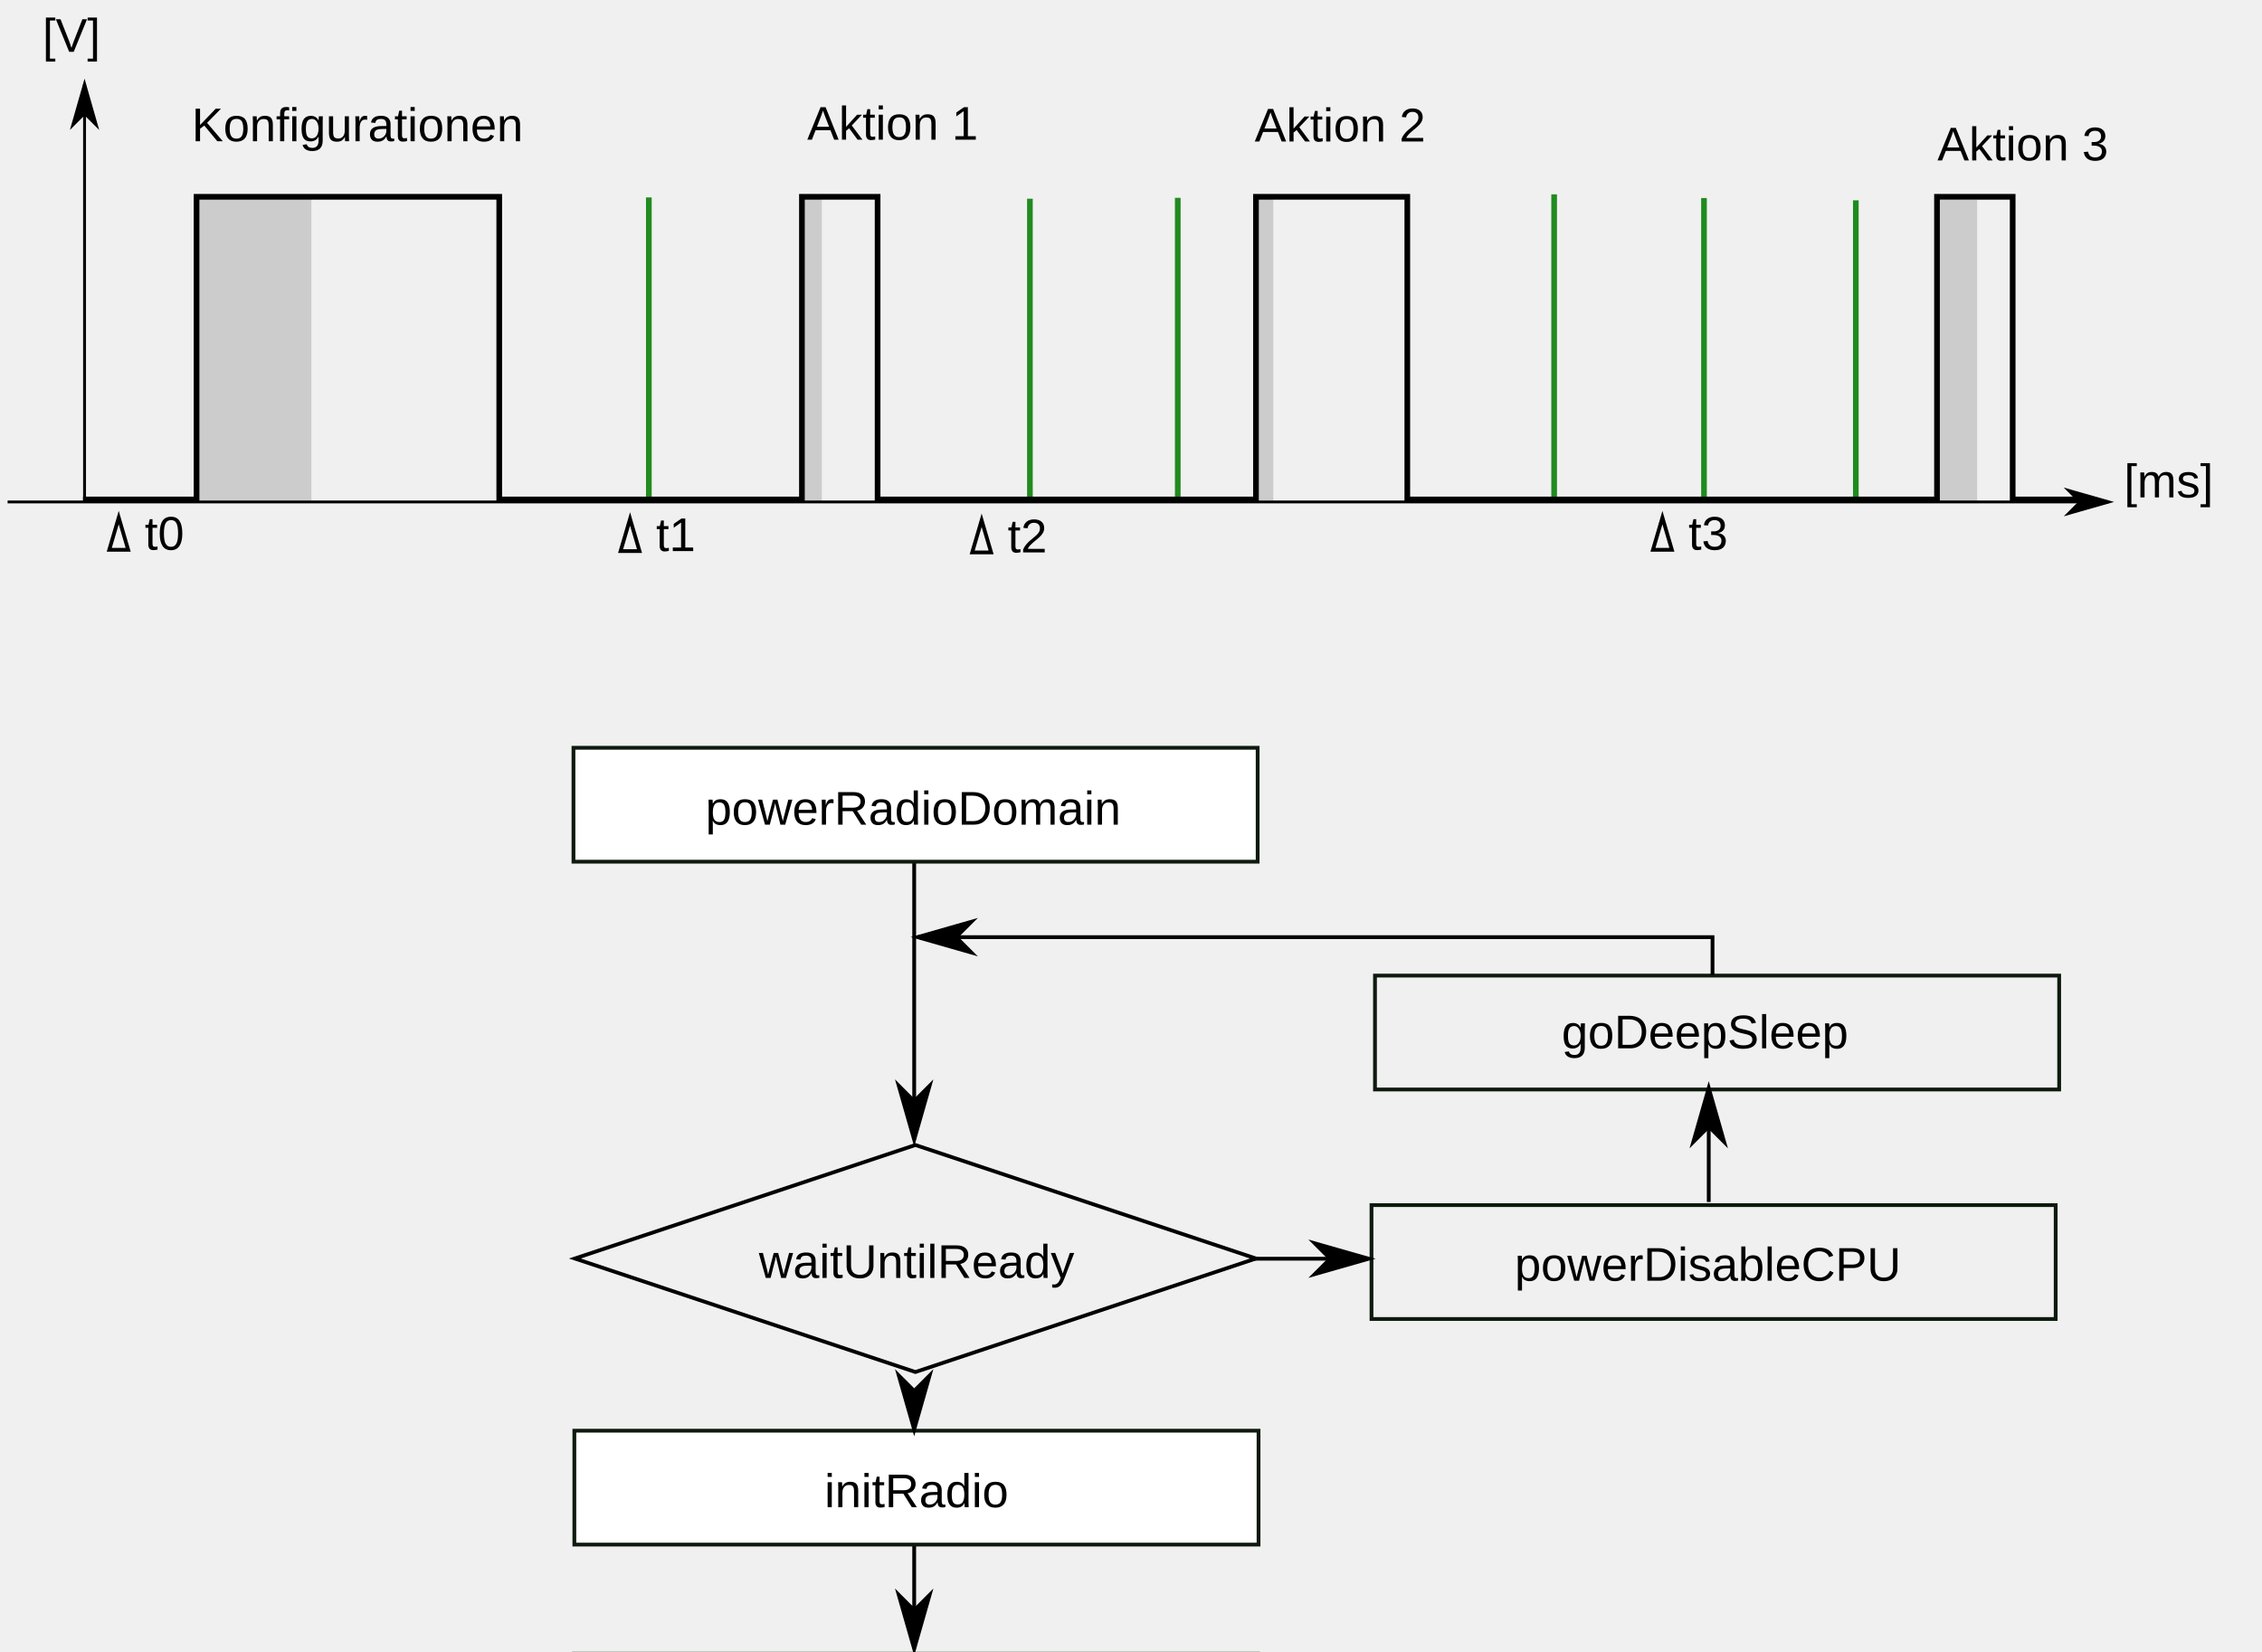
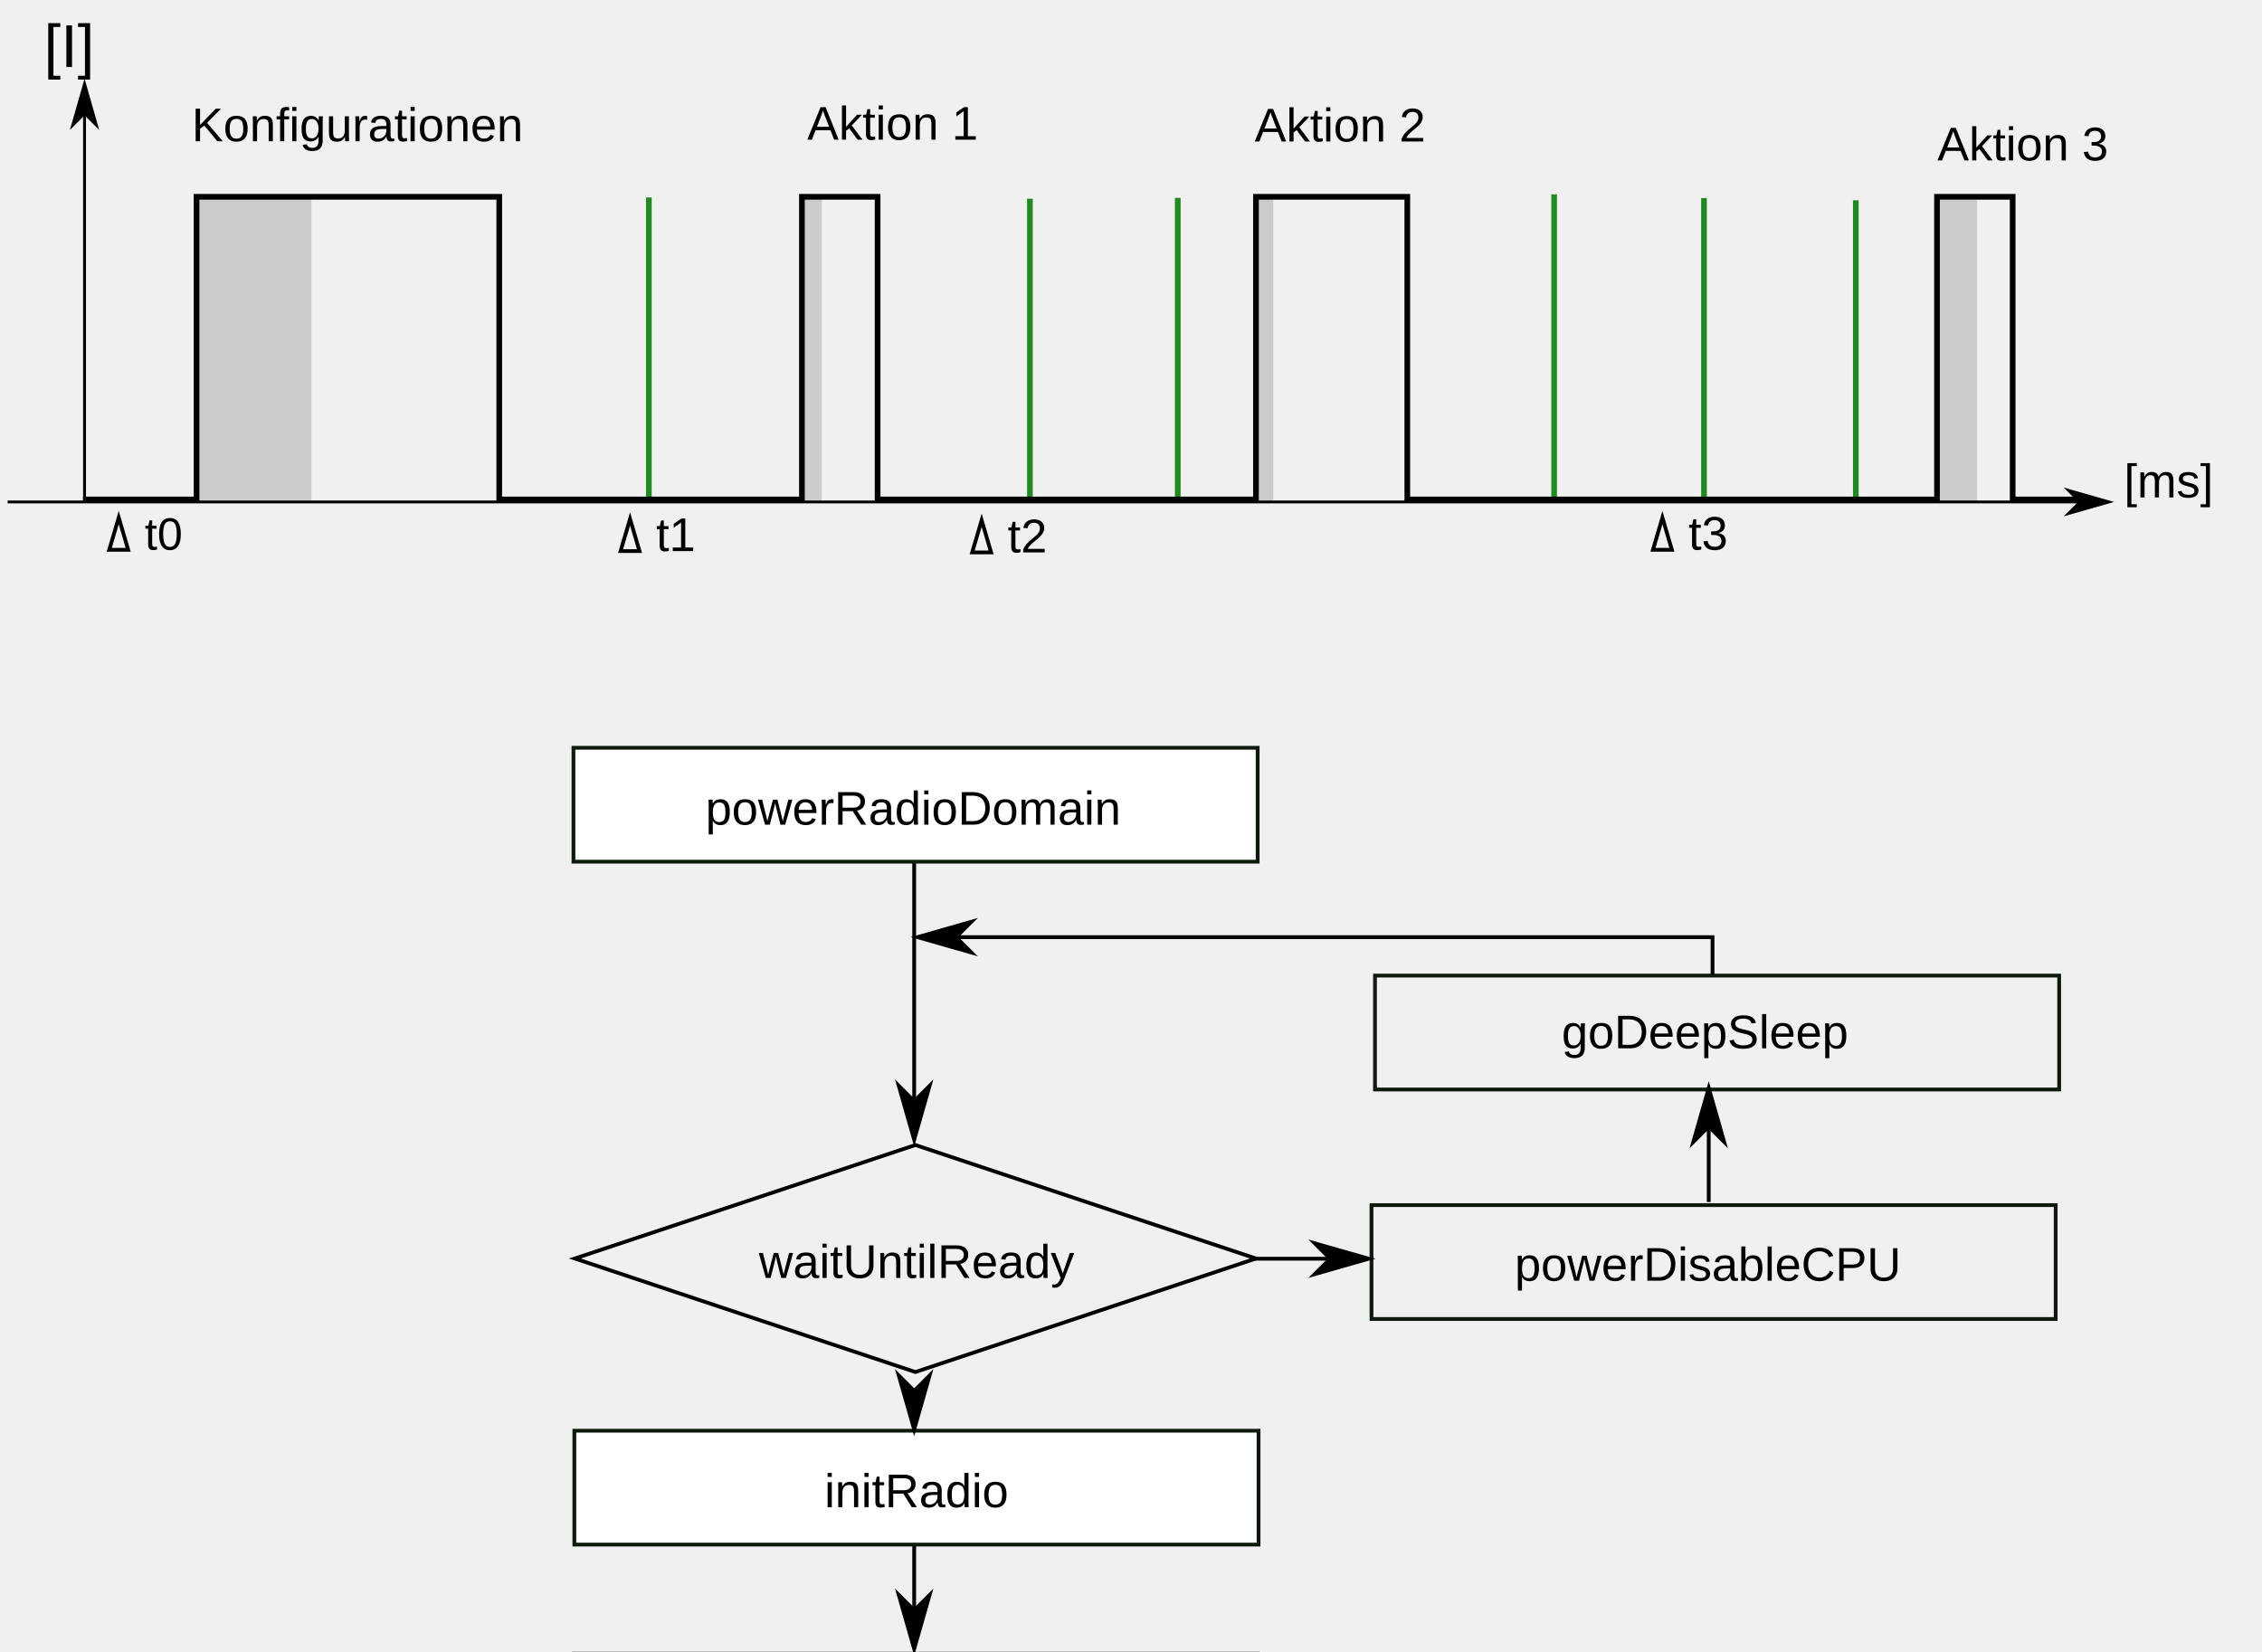
<svg xmlns="http://www.w3.org/2000/svg" width="337.451mm" height="246.466mm" viewBox="0 0 1195.694 873.304" id="svg2" version="1.1">
  <defs id="defs4">
    <marker style="overflow:visible" id="marker10382" refX="0" refY="0" orient="auto">
      <path transform="matrix(-0.8,0,0,-0.8,-10,0)" style="fill:#000000;fill-opacity:1;fill-rule:evenodd;stroke:#000000;stroke-width:1pt;stroke-opacity:1" d="M 0,0 5,-5 -12.5,0 5,5 0,0 Z" id="path10384" />
    </marker>
    <marker orient="auto" refY="0" refX="0" id="marker10250" style="overflow:visible">
      <path id="path10252" d="M 0,0 5,-5 -12.5,0 5,5 0,0 Z" style="fill:#000000;fill-opacity:1;fill-rule:evenodd;stroke:#000000;stroke-width:1pt;stroke-opacity:1" transform="matrix(-0.8,0,0,-0.8,-10,0)" />
    </marker>
    <marker style="overflow:visible" id="marker10124" refX="0" refY="0" orient="auto">
      <path transform="matrix(-0.8,0,0,-0.8,-10,0)" style="fill:#000000;fill-opacity:1;fill-rule:evenodd;stroke:#000000;stroke-width:1pt;stroke-opacity:1" d="M 0,0 5,-5 -12.5,0 5,5 0,0 Z" id="path10126" />
    </marker>
    <marker orient="auto" refY="0" refX="0" id="marker9968" style="overflow:visible">
      <path id="path9970" d="M 0,0 5,-5 -12.5,0 5,5 0,0 Z" style="fill:#000000;fill-opacity:1;fill-rule:evenodd;stroke:#000000;stroke-width:1pt;stroke-opacity:1" transform="matrix(-0.8,0,0,-0.8,-10,0)" />
    </marker>
    <marker style="overflow:visible" id="marker9854" refX="0" refY="0" orient="auto">
      <path transform="matrix(-0.8,0,0,-0.8,-10,0)" style="fill:#000000;fill-opacity:1;fill-rule:evenodd;stroke:#000000;stroke-width:1pt;stroke-opacity:1" d="M 0,0 5,-5 -12.5,0 5,5 0,0 Z" id="path9856" />
    </marker>
    <marker orient="auto" refY="0" refX="0" id="marker8495" style="overflow:visible">
      <path id="path8497" d="M 0,0 5,-5 -12.5,0 5,5 0,0 Z" style="fill:#000000;fill-opacity:1;fill-rule:evenodd;stroke:#000000;stroke-width:1pt;stroke-opacity:1" transform="matrix(-0.8,0,0,-0.8,-10,0)" />
    </marker>
    <marker style="overflow:visible" id="marker5030" refX="0" refY="0" orient="auto">
      <path transform="matrix(-0.8,0,0,-0.8,-10,0)" style="fill:#000000;fill-opacity:1;fill-rule:evenodd;stroke:#000000;stroke-width:1pt;stroke-opacity:1" d="M 0,0 5,-5 -12.5,0 5,5 0,0 Z" id="path5032" />
    </marker>
    <marker style="overflow:visible" id="marker4844" refX="0" refY="0" orient="auto">
      <path transform="matrix(0.8,0,0,0.8,10,0)" style="fill:#000000;fill-opacity:1;fill-rule:evenodd;stroke:#000000;stroke-width:1pt;stroke-opacity:1" d="M 0,0 5,-5 -12.5,0 5,5 0,0 Z" id="path4846" />
    </marker>
    <marker orient="auto" refY="0" refX="0" id="marker4474-4" style="overflow:visible">
      <path id="path4476-2" d="M 0,0 5,-5 -12.5,0 5,5 0,0 Z" style="fill:#000000;fill-opacity:1;fill-rule:evenodd;stroke:#000000;stroke-width:1pt;stroke-opacity:1" transform="matrix(-0.8,0,0,-0.8,-10,0)" />
    </marker>
    <marker orient="auto" refY="0" refX="0" id="marker4474-4-0" style="overflow:visible">
      <path id="path4476-2-0" d="M 0,0 5,-5 -12.5,0 5,5 0,0 Z" style="fill:#000000;fill-opacity:1;fill-rule:evenodd;stroke:#000000;stroke-width:1pt;stroke-opacity:1" transform="matrix(-0.8,0,0,-0.8,-10,0)" />
    </marker>
    <marker orient="auto" refY="0" refX="0" id="marker4474-4-0-0" style="overflow:visible">
      <path id="path4476-2-0-4" d="M 0,0 5,-5 -12.5,0 5,5 0,0 Z" style="fill:#000000;fill-opacity:1;fill-rule:evenodd;stroke:#000000;stroke-width:1pt;stroke-opacity:1" transform="matrix(-0.8,0,0,-0.8,-10,0)" />
    </marker>
    <marker orient="auto" refY="0" refX="0" id="marker4474-4-0-1" style="overflow:visible">
      <path id="path4476-2-0-1" d="M 0,0 5,-5 -12.5,0 5,5 0,0 Z" style="fill:#000000;fill-opacity:1;fill-rule:evenodd;stroke:#000000;stroke-width:1pt;stroke-opacity:1" transform="matrix(-0.8,0,0,-0.8,-10,0)" />
    </marker>
    <marker orient="auto" refY="0" refX="0" id="marker4474-4-0-1-6" style="overflow:visible">
      <path id="path4476-2-0-1-8" d="M 0,0 5,-5 -12.5,0 5,5 0,0 Z" style="fill:#000000;fill-opacity:1;fill-rule:evenodd;stroke:#000000;stroke-width:1pt;stroke-opacity:1" transform="matrix(-0.8,0,0,-0.8,-10,0)" />
    </marker>
    <marker orient="auto" refY="0" refX="0" id="marker4474-4-0-1-6-2" style="overflow:visible">
      <path id="path4476-2-0-1-8-5" d="M 0,0 5,-5 -12.5,0 5,5 0,0 Z" style="fill:#000000;fill-opacity:1;fill-rule:evenodd;stroke:#000000;stroke-width:1pt;stroke-opacity:1" transform="matrix(-0.8,0,0,-0.8,-10,0)" />
    </marker>
    <marker orient="auto" refY="0" refX="0" id="marker4474-4-0-1-6-2-1" style="overflow:visible">
      <path id="path4476-2-0-1-8-5-3" d="M 0,0 5,-5 -12.5,0 5,5 0,0 Z" style="fill:#000000;fill-opacity:1;fill-rule:evenodd;stroke:#000000;stroke-width:1pt;stroke-opacity:1" transform="matrix(-0.8,0,0,-0.8,-10,0)" />
    </marker>
    <marker style="overflow:visible" id="marker5100-2-2-2-8-4" refX="0" refY="0" orient="auto">
      <path transform="matrix(-0.8,0,0,-0.8,-10,0)" style="fill:#000000;fill-opacity:1;fill-rule:evenodd;stroke:#000000;stroke-width:1pt;stroke-opacity:1" d="M 0,0 5,-5 -12.5,0 5,5 0,0 Z" id="path5102-4-6-2-7-0" />
    </marker>
    <marker style="overflow:visible" id="marker9854-8" refX="0" refY="0" orient="auto">
      <path transform="matrix(-0.8,0,0,-0.8,-10,0)" style="fill:#000000;fill-opacity:1;fill-rule:evenodd;stroke:#000000;stroke-width:1pt;stroke-opacity:1" d="M 0,0 5,-5 -12.5,0 5,5 0,0 Z" id="path9856-3" />
    </marker>
    <marker style="overflow:visible" id="marker10124-7" refX="0" refY="0" orient="auto">
      <path transform="matrix(-0.8,0,0,-0.8,-10,0)" style="fill:#000000;fill-opacity:1;fill-rule:evenodd;stroke:#000000;stroke-width:1pt;stroke-opacity:1" d="M 0,0 5,-5 -12.5,0 5,5 0,0 Z" id="path10126-3" />
    </marker>
    <marker orient="auto" refY="0" refX="0" id="marker10250-6" style="overflow:visible">
      <path id="path10252-1" d="M 0,0 5,-5 -12.5,0 5,5 0,0 Z" style="fill:#000000;fill-opacity:1;fill-rule:evenodd;stroke:#000000;stroke-width:1pt;stroke-opacity:1" transform="matrix(-0.8,0,0,-0.8,-10,0)" />
    </marker>
    <marker orient="auto" refY="0" refX="0" id="marker8495-3" style="overflow:visible">
      <path id="path8497-0" d="M 0,0 5,-5 -12.5,0 5,5 0,0 Z" style="fill:#000000;fill-opacity:1;fill-rule:evenodd;stroke:#000000;stroke-width:1pt;stroke-opacity:1" transform="matrix(-0.8,0,0,-0.8,-10,0)" />
    </marker>
    <marker orient="auto" refY="0" refX="0" id="marker10250-6-6" style="overflow:visible">
      <path id="path10252-1-5" d="M 0,0 5,-5 -12.5,0 5,5 0,0 Z" style="fill:#000000;fill-opacity:1;fill-rule:evenodd;stroke:#000000;stroke-width:1pt;stroke-opacity:1" transform="matrix(-0.8,0,0,-0.8,-10,0)" />
    </marker>
    <marker style="overflow:visible" id="marker10124-7-5" refX="0" refY="0" orient="auto">
      <path transform="matrix(-0.8,0,0,-0.8,-10,0)" style="fill:#000000;fill-opacity:1;fill-rule:evenodd;stroke:#000000;stroke-width:1pt;stroke-opacity:1" d="M 0,0 5,-5 -12.5,0 5,5 0,0 Z" id="path10126-3-8" />
    </marker>
    <marker style="overflow:visible" id="marker9854-8-1" refX="0" refY="0" orient="auto">
      <path transform="matrix(-0.8,0,0,-0.8,-10,0)" style="fill:#000000;fill-opacity:1;fill-rule:evenodd;stroke:#000000;stroke-width:1pt;stroke-opacity:1" d="M 0,0 5,-5 -12.5,0 5,5 0,0 Z" id="path9856-3-1" />
    </marker>
    <marker orient="auto" refY="0" refX="0" id="marker8495-3-8" style="overflow:visible">
      <path id="path8497-0-6" d="M 0,0 5,-5 -12.5,0 5,5 0,0 Z" style="fill:#000000;fill-opacity:1;fill-rule:evenodd;stroke:#000000;stroke-width:1pt;stroke-opacity:1" transform="matrix(-0.8,0,0,-0.8,-10,0)" />
    </marker>
    <marker orient="auto" refY="0" refX="0" id="marker9968-3" style="overflow:visible">
      <path id="path9970-7" d="M 0,0 5,-5 -12.5,0 5,5 0,0 Z" style="fill:#000000;fill-opacity:1;fill-rule:evenodd;stroke:#000000;stroke-width:1pt;stroke-opacity:1" transform="matrix(-0.8,0,0,-0.8,-10,0)" />
    </marker>
    <marker orient="auto" refY="0" refX="0" id="marker9968-3-8" style="overflow:visible">
      <path id="path9970-7-7" d="M 0,0 5,-5 -12.5,0 5,5 0,0 Z" style="fill:#000000;fill-opacity:1;fill-rule:evenodd;stroke:#000000;stroke-width:1pt;stroke-opacity:1" transform="matrix(-0.8,0,0,-0.8,-10,0)" />
    </marker>
  </defs>
  <g id="layer1" transform="translate(43.23887,-336.939)">
    <path style="fill:none;fill-rule:evenodd;stroke:#000000;stroke-width:2;stroke-linecap:butt;stroke-linejoin:miter;stroke-miterlimit:4;stroke-dasharray:none;stroke-opacity:1;marker-end:url(#marker8495-3)" d="m 441.212,1617.038 0,160" id="path9790-8" />
    <path style="fill:none;fill-rule:evenodd;stroke:#000000;stroke-width:2;stroke-linecap:butt;stroke-linejoin:miter;stroke-miterlimit:4;stroke-dasharray:none;stroke-opacity:1;marker-end:url(#marker8495-3-8)" d="m 440,1259.046 0,160" id="path9790-8-7" />
    <path style="fill:none;fill-rule:evenodd;stroke:#000000;stroke-width:2;stroke-linecap:butt;stroke-linejoin:miter;stroke-miterlimit:4;stroke-dasharray:none;stroke-opacity:1;marker-end:url(#marker10382)" d="m 440,1148.362 0,60" id="path10374" />
    <rect style="fill:#ffffff;fill-opacity:1;stroke:#0e1a0e;stroke-width:2;stroke-linecap:butt;stroke-miterlimit:4;stroke-dasharray:none;stroke-dashoffset:0;stroke-opacity:1" id="rect8314-9" width="361.659" height="60.211" x="260.365" y="1093.281" />
    <path style="fill:none;fill-rule:evenodd;stroke:#000000;stroke-width:2;stroke-linecap:butt;stroke-linejoin:miter;stroke-miterlimit:4;stroke-dasharray:none;stroke-opacity:1;marker-end:url(#marker8495)" d="m 440,779.204 0,160" id="path9790" />
    <rect style="fill:#ffffff;fill-opacity:1;stroke:#0e1a0e;stroke-width:2;stroke-linecap:butt;stroke-miterlimit:4;stroke-dasharray:none;stroke-dashoffset:0;stroke-opacity:1" id="rect8314" width="361.659" height="60.211" x="259.894" y="732.257" />
    <path style="fill:none;fill-rule:evenodd;stroke:#138513;stroke-width:3;stroke-linecap:butt;stroke-linejoin:miter;stroke-miterlimit:4;stroke-dasharray:none;stroke-opacity:0.945" d="m 937.752,442.836 0,160" id="path8149-6-9-5-7-7" />
    <path style="fill:none;fill-rule:evenodd;stroke:#148513;stroke-width:3;stroke-linecap:butt;stroke-linejoin:miter;stroke-miterlimit:4;stroke-dasharray:none;stroke-opacity:0.945" d="m 857.488,441.626 0,160" id="path8149-6-9-5-7" />
    <path style="fill:none;fill-rule:evenodd;stroke:#158513;stroke-width:3;stroke-linecap:butt;stroke-linejoin:miter;stroke-miterlimit:4;stroke-dasharray:none;stroke-opacity:0.945" d="m 778.278,439.678 0,160" id="path8149-6-9-5" />
    <path style="fill:#338000;fill-rule:evenodd;stroke:#168513;stroke-width:3;stroke-linecap:butt;stroke-linejoin:miter;stroke-miterlimit:4;stroke-dasharray:none;stroke-opacity:0.945" d="m 299.737,441.308 0,160" id="path8149" />
    <path style="fill:none;fill-rule:evenodd;stroke:#168513;stroke-width:3;stroke-linecap:butt;stroke-linejoin:miter;stroke-miterlimit:4;stroke-dasharray:none;stroke-opacity:0.945" d="m 579.331,441.52 0,160" id="path8149-6-9" />
    <path style="fill:none;fill-rule:evenodd;stroke:#178513;stroke-width:3;stroke-linecap:butt;stroke-linejoin:miter;stroke-miterlimit:4;stroke-dasharray:none;stroke-opacity:0.945" d="m 501.177,441.989 0,160" id="path8149-6" />
    <rect style="fill:#cccccc;fill-opacity:1;stroke:none;stroke-width:2;stroke-linecap:butt;stroke-miterlimit:4;stroke-dasharray:none;stroke-dashoffset:0;stroke-opacity:1" id="rect7237-9-0-3" width="19.766" height="160" x="982.119" y="442.597" />
    <rect style="fill:#cccccc;fill-opacity:1;stroke:none;stroke-width:2;stroke-linecap:butt;stroke-miterlimit:4;stroke-dasharray:none;stroke-dashoffset:0;stroke-opacity:1" id="rect7237-9-0" width="9.531" height="160" x="620.287" y="441.447" />
    <rect style="fill:#cccccc;fill-opacity:1;stroke:none;stroke-width:2;stroke-linecap:butt;stroke-miterlimit:4;stroke-dasharray:none;stroke-dashoffset:0;stroke-opacity:1" id="rect7237-9" width="9.531" height="160.329" x="381.642" y="441.447" />
    <rect style="fill:#cccccc;fill-opacity:1;stroke:none;stroke-width:2;stroke-linecap:butt;stroke-miterlimit:4;stroke-dasharray:none;stroke-dashoffset:0;stroke-opacity:1" id="rect7237" width="60.703" height="160.576" x="60.66" y="440.978" />
    <path style="fill:none;fill-rule:evenodd;stroke:#000000;stroke-width:1px;stroke-linecap:butt;stroke-linejoin:miter;stroke-opacity:1" d="m 1280,2072.362 20,0" id="path5001" />
    <path style="fill:none;fill-rule:evenodd;stroke:#000000;stroke-width:1.5;stroke-linecap:butt;stroke-linejoin:miter;stroke-miterlimit:4;stroke-dasharray:none;stroke-opacity:1;marker-end:url(#marker4474-4-0-1-6-2)" d="m -39.211,602.292 1110.578,0" id="path4404-34-7-2-8" />
-     <text xml:space="preserve" style="font-style:normal;font-variant:normal;font-weight:normal;font-stretch:normal;font-size:30px;line-height:125%;font-family:Arial;-inkscape-font-specification:Arial;letter-spacing:0px;word-spacing:0px;fill:#000000;fill-opacity:1;stroke:none;stroke-width:1px;stroke-linecap:butt;stroke-linejoin:miter;stroke-opacity:1" x="-20.751" y="364.311" id="text4514-6-7-2-5-2">
-       <tspan id="tspan4516-0-6-9-5-1" x="-20.751" y="364.311" style="font-size:25px">[V]</tspan>
-     </text>
    <text xml:space="preserve" style="font-style:normal;font-variant:normal;font-weight:normal;font-stretch:normal;font-size:30px;line-height:125%;font-family:Arial;-inkscape-font-specification:Arial;letter-spacing:0px;word-spacing:0px;fill:#000000;fill-opacity:1;stroke:none;stroke-width:1px;stroke-linecap:butt;stroke-linejoin:miter;stroke-opacity:1" x="1079.512" y="599.897" id="text4518-8-2-7-0-9">
      <tspan id="tspan4520-5-1-55-7-1" x="1079.512" y="599.897" style="font-size:25px">[ms]</tspan>
    </text>
    <path style="fill:none;fill-rule:evenodd;stroke:#000000;stroke-width:3;stroke-linecap:butt;stroke-linejoin:miter;stroke-miterlimit:4;stroke-dasharray:none;stroke-opacity:1" d="m 0.66,600.978 60,0 0,-160 160,0 0,160 160,0 0,-160 40,0 0,160 200,0 0,-160 80,0 0,160 280,0 0,-160 40,0 0,160 40,0" id="path7153" />
    <text xml:space="preserve" style="font-style:normal;font-variant:normal;font-weight:normal;font-stretch:normal;font-size:25px;line-height:125%;font-family:Arial;-inkscape-font-specification:Arial;letter-spacing:0px;word-spacing:0px;fill:#000000;fill-opacity:1;stroke:none;stroke-width:1px;stroke-linecap:butt;stroke-linejoin:miter;stroke-opacity:1" x="58.132" y="411.606" id="text7155">
      <tspan id="tspan7157" x="58.132" y="411.606">Konfigurationen</tspan>
    </text>
    <text xml:space="preserve" style="font-style:normal;font-variant:normal;font-weight:normal;font-stretch:normal;font-size:25px;line-height:125%;font-family:Arial;-inkscape-font-specification:Arial;letter-spacing:0px;word-spacing:0px;fill:#000000;fill-opacity:1;stroke:none;stroke-width:1px;stroke-linecap:butt;stroke-linejoin:miter;stroke-opacity:1" x="383.451" y="410.797" id="text7159">
      <tspan id="tspan7161" x="383.451" y="410.797">Aktion 1</tspan>
    </text>
    <text xml:space="preserve" style="font-style:normal;font-variant:normal;font-weight:normal;font-stretch:normal;font-size:25px;line-height:125%;font-family:Arial;-inkscape-font-specification:Arial;letter-spacing:0px;word-spacing:0px;fill:#000000;fill-opacity:1;stroke:none;stroke-width:1px;stroke-linecap:butt;stroke-linejoin:miter;stroke-opacity:1" x="619.993" y="411.728" id="text7163">
      <tspan id="tspan7165" x="619.993" y="411.728">Aktion 2</tspan>
    </text>
    <text xml:space="preserve" style="font-style:normal;font-variant:normal;font-weight:normal;font-stretch:normal;font-size:25px;line-height:125%;font-family:Arial;-inkscape-font-specification:Arial;letter-spacing:0px;word-spacing:0px;fill:#000000;fill-opacity:1;stroke:none;stroke-width:1px;stroke-linecap:butt;stroke-linejoin:miter;stroke-opacity:1" x="980.886" y="421.736" id="text7167">
      <tspan id="tspan7169" x="980.886" y="421.736">Aktion 3</tspan>
    </text>
    <text xml:space="preserve" style="font-style:normal;font-variant:normal;font-weight:normal;font-stretch:normal;font-size:25px;line-height:125%;font-family:Arial;-inkscape-font-specification:Arial;letter-spacing:0px;word-spacing:0px;fill:#000000;fill-opacity:1;stroke:none;stroke-width:1px;stroke-linecap:butt;stroke-linejoin:miter;stroke-opacity:1" x="489.407" y="628.962" id="text7171">
      <tspan id="tspan7173" x="489.407" y="628.962">t2</tspan>
    </text>
    <path style="fill:none;fill-rule:evenodd;stroke:#000000;stroke-width:2;stroke-linecap:butt;stroke-linejoin:miter;stroke-miterlimit:4;stroke-dasharray:none;stroke-opacity:1" d="m 475.66,611.978 5,17 -10,0 z" id="path7183" />
-     <text xml:space="preserve" style="font-style:normal;font-variant:normal;font-weight:normal;font-stretch:normal;font-size:25px;line-height:125%;font-family:Arial;-inkscape-font-specification:Arial;letter-spacing:0px;word-spacing:0px;fill:#000000;fill-opacity:1;stroke:none;stroke-width:1px;stroke-linecap:butt;stroke-linejoin:miter;stroke-opacity:1" x="33.267" y="627.563" id="text7171-7">
+     <text xml:space="preserve" style="font-style:normal;font-variant:normal;font-weight:normal;font-stretch:normal;font-size:24px;line-height:125%;font-family:Arial;-inkscape-font-specification:Arial;letter-spacing:0px;word-spacing:0px;fill:#000000;fill-opacity:1;stroke:none;stroke-width:1px;stroke-linecap:butt;stroke-linejoin:miter;stroke-opacity:1" x="33.267" y="627.563" id="text7171-7">
      <tspan id="tspan7173-7" x="33.267" y="627.563">t0</tspan>
    </text>
    <path style="fill:none;fill-rule:evenodd;stroke:#000000;stroke-width:2;stroke-linecap:butt;stroke-linejoin:miter;stroke-miterlimit:4;stroke-dasharray:none;stroke-opacity:1" d="m 19.52,610.579 5,17 -10,0 z" id="path7183-8" />
    <text xml:space="preserve" style="font-style:normal;font-variant:normal;font-weight:normal;font-stretch:normal;font-size:25px;line-height:125%;font-family:Arial;-inkscape-font-specification:Arial;letter-spacing:0px;word-spacing:0px;fill:#000000;fill-opacity:1;stroke:none;stroke-width:1px;stroke-linecap:butt;stroke-linejoin:miter;stroke-opacity:1" x="303.553" y="628.259" id="text7171-7-9">
      <tspan id="tspan7173-7-6" x="303.553" y="628.259">t1</tspan>
    </text>
    <path style="fill:none;fill-rule:evenodd;stroke:#000000;stroke-width:2;stroke-linecap:butt;stroke-linejoin:miter;stroke-miterlimit:4;stroke-dasharray:none;stroke-opacity:1" d="m 289.806,611.275 5,17 -10,0 z" id="path7183-8-2" />
    <text xml:space="preserve" style="font-style:normal;font-variant:normal;font-weight:normal;font-stretch:normal;font-size:25px;line-height:125%;font-family:Arial;-inkscape-font-specification:Arial;letter-spacing:0px;word-spacing:0px;fill:#000000;fill-opacity:1;stroke:none;stroke-width:1px;stroke-linecap:butt;stroke-linejoin:miter;stroke-opacity:1" x="849.267" y="627.563" id="text7171-7-7">
      <tspan id="tspan7173-7-3" x="849.267" y="627.563">t3</tspan>
    </text>
    <path style="fill:none;fill-rule:evenodd;stroke:#000000;stroke-width:2;stroke-linecap:butt;stroke-linejoin:miter;stroke-miterlimit:4;stroke-dasharray:none;stroke-opacity:1" d="m 835.52,610.579 5,17 -10,0 z" id="path7183-8-8" />
    <path style="fill:none;fill-rule:evenodd;stroke:#000000;stroke-width:1.527;stroke-linecap:butt;stroke-linejoin:miter;stroke-miterlimit:4;stroke-dasharray:none;stroke-opacity:1;marker-end:url(#marker5100-2-2-2-8-4)" d="m 1.456,601.913 0,-220.421" id="path4406-7-8-8-2-9" />
    <g id="g8009">
      <flowRoot style="fill:black;stroke:none;stroke-opacity:1;stroke-width:1px;stroke-linejoin:miter;stroke-linecap:butt;fill-opacity:1;font-family:Arial;font-style:normal;font-weight:normal;font-size:25px;line-height:125%;letter-spacing:0px;word-spacing:0px;-inkscape-font-specification:Arial;font-stretch:normal;font-variant:normal" id="flowRoot8001" xml:space="preserve">
        <flowRegion id="flowRegion8003">
          <rect y="-244.577" x="-196.761" height="660" width="1540" id="rect8005" />
        </flowRegion>
        <flowPara id="flowPara8007" />
      </flowRoot>
    </g>
    <text xml:space="preserve" style="font-style:normal;font-variant:normal;font-weight:normal;font-stretch:normal;font-size:25px;line-height:125%;font-family:Arial;-inkscape-font-specification:Arial;letter-spacing:0px;word-spacing:0px;fill:#000000;fill-opacity:1;stroke:none;stroke-width:1px;stroke-linecap:butt;stroke-linejoin:miter;stroke-opacity:1" x="329.684" y="772.888" id="text8232">
      <tspan id="tspan8234" x="329.684" y="772.888">powerRadioDomain</tspan>
    </text>
    <rect style="fill:none;fill-opacity:1;stroke:#0e1a0e;stroke-width:2;stroke-linecap:butt;stroke-miterlimit:4;stroke-dasharray:none;stroke-dashoffset:0;stroke-opacity:1" id="rect8314-6" width="361.659" height="60.211" x="683.579" y="852.689" />
    <text xml:space="preserve" style="font-style:normal;font-variant:normal;font-weight:normal;font-stretch:normal;font-size:25px;line-height:125%;font-family:Arial;-inkscape-font-specification:Arial;letter-spacing:0px;word-spacing:0px;fill:#000000;fill-opacity:1;stroke:none;stroke-width:1px;stroke-linecap:butt;stroke-linejoin:miter;stroke-opacity:1" x="357.895" y="1012.52" id="text8236">
      <tspan id="tspan8238" x="357.895" y="1012.52">waitUntilReady</tspan>
    </text>
    <path style="fill:none;fill-rule:evenodd;stroke:#000000;stroke-width:2;stroke-linecap:butt;stroke-linejoin:miter;stroke-miterlimit:4;stroke-dasharray:none;stroke-opacity:1" d="m 440.632,942.257 -180,60 180,60 180,-60 z" id="path8346" />
    <text xml:space="preserve" style="font-style:normal;font-variant:normal;font-weight:normal;font-stretch:normal;font-size:25px;line-height:125%;font-family:Arial;-inkscape-font-specification:Arial;letter-spacing:0px;word-spacing:0px;fill:#000000;fill-opacity:1;stroke:none;stroke-width:1px;stroke-linecap:butt;stroke-linejoin:miter;stroke-opacity:1" x="392.575" y="1133.728" id="text8589">
      <tspan id="tspan8591" x="392.575" y="1133.728">initRadio</tspan>
    </text>
    <rect style="fill:#ffffff;fill-opacity:1;stroke:#0e1a0e;stroke-width:2;stroke-linecap:butt;stroke-miterlimit:4;stroke-dasharray:none;stroke-dashoffset:0;stroke-opacity:1" id="rect8314-9-6" width="361.659" height="60.211" x="260.101" y="1211.175" />
    <text xml:space="preserve" style="font-style:normal;font-variant:normal;font-weight:normal;font-stretch:normal;font-size:25px;line-height:125%;font-family:Arial;-inkscape-font-specification:Arial;letter-spacing:0px;word-spacing:0px;fill:#000000;fill-opacity:1;stroke:none;stroke-width:1px;stroke-linecap:butt;stroke-linejoin:miter;stroke-opacity:1" x="341.365" y="1251.992" id="text8593">
      <tspan id="tspan8595" x="341.365" y="1251.992">powerAuxDomain</tspan>
    </text>
    <rect style="fill:#ffffff;fill-opacity:1;stroke:#0e1a0e;stroke-width:2;stroke-linecap:butt;stroke-miterlimit:4;stroke-dasharray:none;stroke-dashoffset:0;stroke-opacity:1" id="rect8314-9-6-5" width="361.659" height="60.211" x="260.365" y="1575.649" />
    <text xml:space="preserve" style="font-style:normal;font-variant:normal;font-weight:normal;font-stretch:normal;font-size:25px;line-height:125%;font-family:Arial;-inkscape-font-specification:Arial;letter-spacing:0px;word-spacing:0px;fill:#000000;fill-opacity:1;stroke:none;stroke-width:1px;stroke-linecap:butt;stroke-linejoin:miter;stroke-opacity:1" x="349.681" y="1611.676" id="text8615">
      <tspan id="tspan8617" x="349.681" y="1611.676">turnOnRadioClk</tspan>
    </text>
    <text xml:space="preserve" style="font-style:normal;font-variant:normal;font-weight:normal;font-stretch:normal;font-size:25px;line-height:125%;font-family:Arial;-inkscape-font-specification:Arial;letter-spacing:0px;word-spacing:0px;fill:#000000;fill-opacity:1;stroke:none;stroke-width:1px;stroke-linecap:butt;stroke-linejoin:miter;stroke-opacity:1" x="312.839" y="1850.623" id="text8236-0-9">
      <tspan id="tspan8238-0-5" x="312.839" y="1850.623">waitRadioBootDone</tspan>
    </text>
    <rect style="fill:none;fill-opacity:1;stroke:#0e1a0e;stroke-width:2;stroke-linecap:butt;stroke-miterlimit:4;stroke-dasharray:none;stroke-dashoffset:0;stroke-opacity:1" id="rect8314-6-1" width="361.659" height="60.211" x="681.733" y="974.02" />
    <text xml:space="preserve" style="font-style:normal;font-variant:normal;font-weight:normal;font-stretch:normal;font-size:25px;line-height:125%;font-family:Arial;-inkscape-font-specification:Arial;letter-spacing:0px;word-spacing:0px;fill:#000000;fill-opacity:1;stroke:none;stroke-width:1px;stroke-linecap:butt;stroke-linejoin:miter;stroke-opacity:1" x="757.418" y="1013.991" id="text8637">
      <tspan id="tspan8639" x="757.418" y="1013.991">powerDisableCPU</tspan>
    </text>
    <text xml:space="preserve" style="font-style:normal;font-variant:normal;font-weight:normal;font-stretch:normal;font-size:25px;line-height:125%;font-family:Arial;-inkscape-font-specification:Arial;letter-spacing:0px;word-spacing:0px;fill:#000000;fill-opacity:1;stroke:none;stroke-width:1px;stroke-linecap:butt;stroke-linejoin:miter;stroke-opacity:1" x="782.26" y="891.149" id="text8641">
      <tspan id="tspan8643" x="782.26" y="891.149">goDeepSleep</tspan>
    </text>
    <path style="fill:none;fill-rule:evenodd;stroke:#000000;stroke-width:2;stroke-linecap:butt;stroke-linejoin:miter;stroke-opacity:1;stroke-miterlimit:4;stroke-dasharray:none;marker-end:url(#marker9854)" d="m 440,1072.362 0,20" id="path9846" />
    <path style="fill:none;fill-rule:evenodd;stroke:#000000;stroke-width:2;stroke-linecap:butt;stroke-linejoin:miter;stroke-miterlimit:4;stroke-dasharray:none;stroke-opacity:1;marker-end:url(#marker9968)" d="m 620,1002.362 60,0" id="path9960" />
    <path style="fill:none;fill-rule:evenodd;stroke:#000000;stroke-width:2;stroke-linecap:butt;stroke-linejoin:miter;stroke-opacity:1;stroke-miterlimit:4;stroke-dasharray:none;marker-end:url(#marker10124)" d="m 860,972.362 -10e-6,-60" id="path10116" />
    <path style="fill:none;fill-rule:evenodd;stroke:#000000;stroke-width:2;stroke-linecap:butt;stroke-linejoin:miter;stroke-miterlimit:4;stroke-dasharray:none;stroke-opacity:1;marker-end:url(#marker10250)" d="m 862,852.362 10e-6,-20 -420,0" id="path10242" />
    <rect style="fill:none;fill-opacity:1;stroke:#0e1a0e;stroke-width:2;stroke-linecap:butt;stroke-miterlimit:4;stroke-dasharray:none;stroke-dashoffset:0;stroke-opacity:1" id="rect8314-6-7" width="361.659" height="60.211" x="682" y="1690.058" />
    <path style="fill:none;fill-rule:evenodd;stroke:#000000;stroke-width:2;stroke-linecap:butt;stroke-linejoin:miter;stroke-miterlimit:4;stroke-dasharray:none;stroke-opacity:1" d="m 440.448,1779.16 -180,60 180,60 180,-60 z" id="path8346-0" />
    <rect style="fill:none;fill-opacity:1;stroke:#0e1a0e;stroke-width:2;stroke-linecap:butt;stroke-miterlimit:4;stroke-dasharray:none;stroke-dashoffset:0;stroke-opacity:1" id="rect8314-6-1-9" width="361.659" height="60.211" x="680.154" y="1811.388" />
    <text xml:space="preserve" style="font-style:normal;font-variant:normal;font-weight:normal;font-stretch:normal;font-size:25px;line-height:125%;font-family:Arial;-inkscape-font-specification:Arial;letter-spacing:0px;word-spacing:0px;fill:#000000;fill-opacity:1;stroke:none;stroke-width:1px;stroke-linecap:butt;stroke-linejoin:miter;stroke-opacity:1" x="755.839" y="1851.36" id="text8637-0">
      <tspan id="tspan8639-7" x="755.839" y="1851.36">powerDisableCPU</tspan>
    </text>
    <text xml:space="preserve" style="font-style:normal;font-variant:normal;font-weight:normal;font-stretch:normal;font-size:25px;line-height:125%;font-family:Arial;-inkscape-font-specification:Arial;letter-spacing:0px;word-spacing:0px;fill:#000000;fill-opacity:1;stroke:none;stroke-width:1px;stroke-linecap:butt;stroke-linejoin:miter;stroke-opacity:1" x="780.681" y="1728.518" id="text8641-6">
      <tspan id="tspan8643-0" x="780.681" y="1728.518">goDeepSleep</tspan>
    </text>
    <path style="fill:none;fill-rule:evenodd;stroke:#000000;stroke-width:2;stroke-linecap:butt;stroke-linejoin:miter;stroke-miterlimit:4;stroke-dasharray:none;stroke-opacity:1;marker-end:url(#marker9854-8)" d="m 440.747,1913.452 0,20" id="path9846-5" />
    <path style="fill:none;fill-rule:evenodd;stroke:#000000;stroke-width:2;stroke-linecap:butt;stroke-linejoin:miter;stroke-miterlimit:4;stroke-dasharray:none;stroke-opacity:1;marker-end:url(#marker10124-7)" d="m 858.421,1809.731 0,-60" id="path10116-1" />
    <path style="fill:none;fill-rule:evenodd;stroke:#000000;stroke-width:2;stroke-linecap:butt;stroke-linejoin:miter;stroke-miterlimit:4;stroke-dasharray:none;stroke-opacity:1;marker-end:url(#marker10250-6)" d="m 864.421,1689.731 0,-20 -420,0" id="path10242-1" />
    <rect style="fill:none;fill-opacity:1;stroke:#0e1a0e;stroke-width:2;stroke-linecap:butt;stroke-miterlimit:4;stroke-dasharray:none;stroke-dashoffset:0;stroke-opacity:1" id="rect8314-6-7-9" width="361.659" height="60.211" x="683.579" y="1334.532" />
    <text xml:space="preserve" style="font-style:normal;font-variant:normal;font-weight:normal;font-stretch:normal;font-size:25px;line-height:125%;font-family:Arial;-inkscape-font-specification:Arial;letter-spacing:0px;word-spacing:0px;fill:#000000;fill-opacity:1;stroke:none;stroke-width:1px;stroke-linecap:butt;stroke-linejoin:miter;stroke-opacity:1" x="357.895" y="1494.362" id="text8236-4-7">
      <tspan id="tspan8238-4-4" x="357.895" y="1494.362">waitUntilReady</tspan>
    </text>
    <rect style="fill:none;fill-opacity:1;stroke:#0e1a0e;stroke-width:2;stroke-linecap:butt;stroke-miterlimit:4;stroke-dasharray:none;stroke-dashoffset:0;stroke-opacity:1" id="rect8314-6-1-9-1" width="361.659" height="60.211" x="681.733" y="1455.862" />
    <text xml:space="preserve" style="font-style:normal;font-variant:normal;font-weight:normal;font-stretch:normal;font-size:25px;line-height:125%;font-family:Arial;-inkscape-font-specification:Arial;letter-spacing:0px;word-spacing:0px;fill:#000000;fill-opacity:1;stroke:none;stroke-width:1px;stroke-linecap:butt;stroke-linejoin:miter;stroke-opacity:1" x="757.418" y="1495.834" id="text8637-0-7">
      <tspan id="tspan8639-7-0" x="757.418" y="1495.834">powerDisableCPU</tspan>
    </text>
    <text xml:space="preserve" style="font-style:normal;font-variant:normal;font-weight:normal;font-stretch:normal;font-size:25px;line-height:125%;font-family:Arial;-inkscape-font-specification:Arial;letter-spacing:0px;word-spacing:0px;fill:#000000;fill-opacity:1;stroke:none;stroke-width:1px;stroke-linecap:butt;stroke-linejoin:miter;stroke-opacity:1" x="782.26" y="1372.992" id="text8641-6-8">
      <tspan id="tspan8643-0-0" x="782.26" y="1372.992">goDeepSleep</tspan>
    </text>
    <path style="fill:none;fill-rule:evenodd;stroke:#000000;stroke-width:2;stroke-linecap:butt;stroke-linejoin:miter;stroke-miterlimit:4;stroke-dasharray:none;stroke-opacity:1;marker-end:url(#marker9854-8-1)" d="m 440,1554.204 0,20" id="path9846-5-4" />
    <path style="fill:none;fill-rule:evenodd;stroke:#000000;stroke-width:2;stroke-linecap:butt;stroke-linejoin:miter;stroke-miterlimit:4;stroke-dasharray:none;stroke-opacity:1;marker-end:url(#marker10124-7-5)" d="m 860,1454.204 0,-60" id="path10116-1-8" />
    <path style="fill:none;fill-rule:evenodd;stroke:#000000;stroke-width:2;stroke-linecap:butt;stroke-linejoin:miter;stroke-miterlimit:4;stroke-dasharray:none;stroke-opacity:1;marker-end:url(#marker10250-6-6)" d="m 862,1334.204 0,-20 -420,0" id="path10242-1-8" />
    <path style="fill:none;fill-rule:evenodd;stroke:#000000;stroke-width:2;stroke-linecap:butt;stroke-linejoin:miter;stroke-miterlimit:4;stroke-dasharray:none;stroke-opacity:1" d="m 439.579,1422.257 -180,60 180,60 180,-60 z" id="path8346-0-6" />
    <path style="fill:none;fill-rule:evenodd;stroke:#000000;stroke-width:2;stroke-linecap:butt;stroke-linejoin:miter;stroke-miterlimit:4;stroke-dasharray:none;stroke-opacity:1;marker-end:url(#marker9968-3)" d="m 616.199,1482.24 60,0" id="path9960-1" />
    <path style="fill:none;fill-rule:evenodd;stroke:#000000;stroke-width:2;stroke-linecap:butt;stroke-linejoin:miter;stroke-miterlimit:4;stroke-dasharray:none;stroke-opacity:1;marker-end:url(#marker9968-3-8)" d="m 617.98,1839.125 60,0" id="path9960-1-6" />
    <rect style="fill:none;fill-opacity:1;stroke:#0e1a0e;stroke-width:2;stroke-linecap:butt;stroke-miterlimit:4;stroke-dasharray:none;stroke-dashoffset:0;stroke-opacity:1" id="rect8314-9-6-5-4" width="361.659" height="60.211" x="259.575" y="1935.912" />
    <text xml:space="preserve" style="font-style:normal;font-variant:normal;font-weight:normal;font-stretch:normal;font-size:25px;line-height:125%;font-family:Arial;-inkscape-font-specification:Arial;letter-spacing:0px;word-spacing:0px;fill:#000000;fill-opacity:1;stroke:none;stroke-width:1px;stroke-linecap:butt;stroke-linejoin:miter;stroke-opacity:1" x="428" y="1972.362" id="text12715">
      <tspan id="tspan12717" x="428" y="1972.362">...</tspan>
    </text>
+     <text xml:space="preserve" style="font-size:32px;font-style:normal;font-variant:normal;font-weight:normal;font-stretch:normal;line-height:125%;letter-spacing:0px;word-spacing:0px;fill:#000000;fill-opacity:1;stroke:none;font-family:Arial;-inkscape-font-specification:Arial" x="-20" y="372.362" id="text3163">
+       <tspan id="tspan3165" x="-20" y="372.362">[I]</tspan>
+     </text>
  </g>
</svg>
